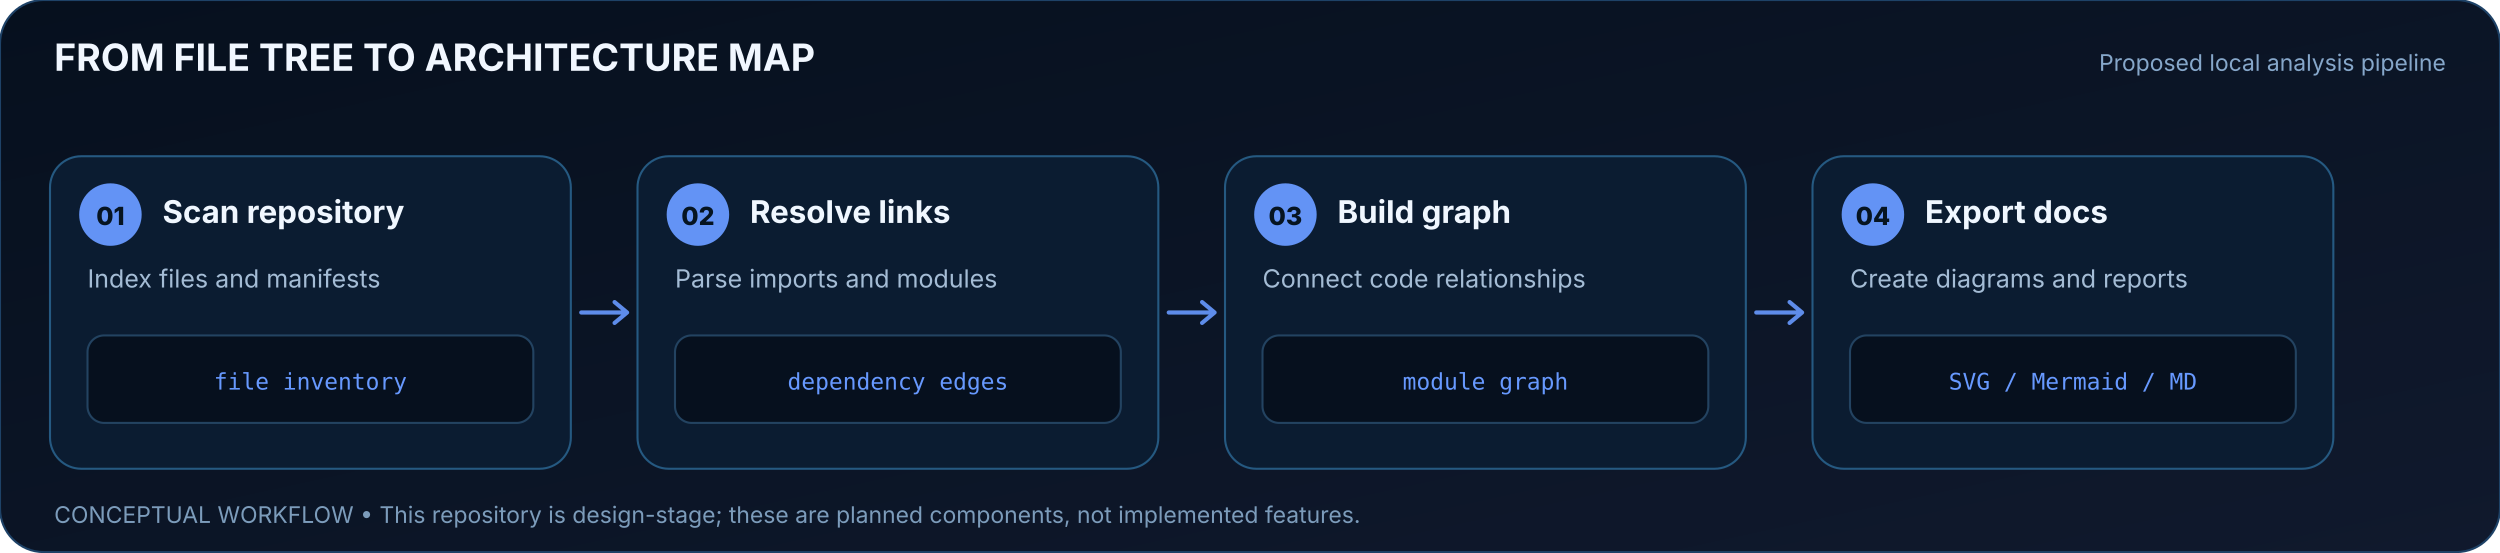
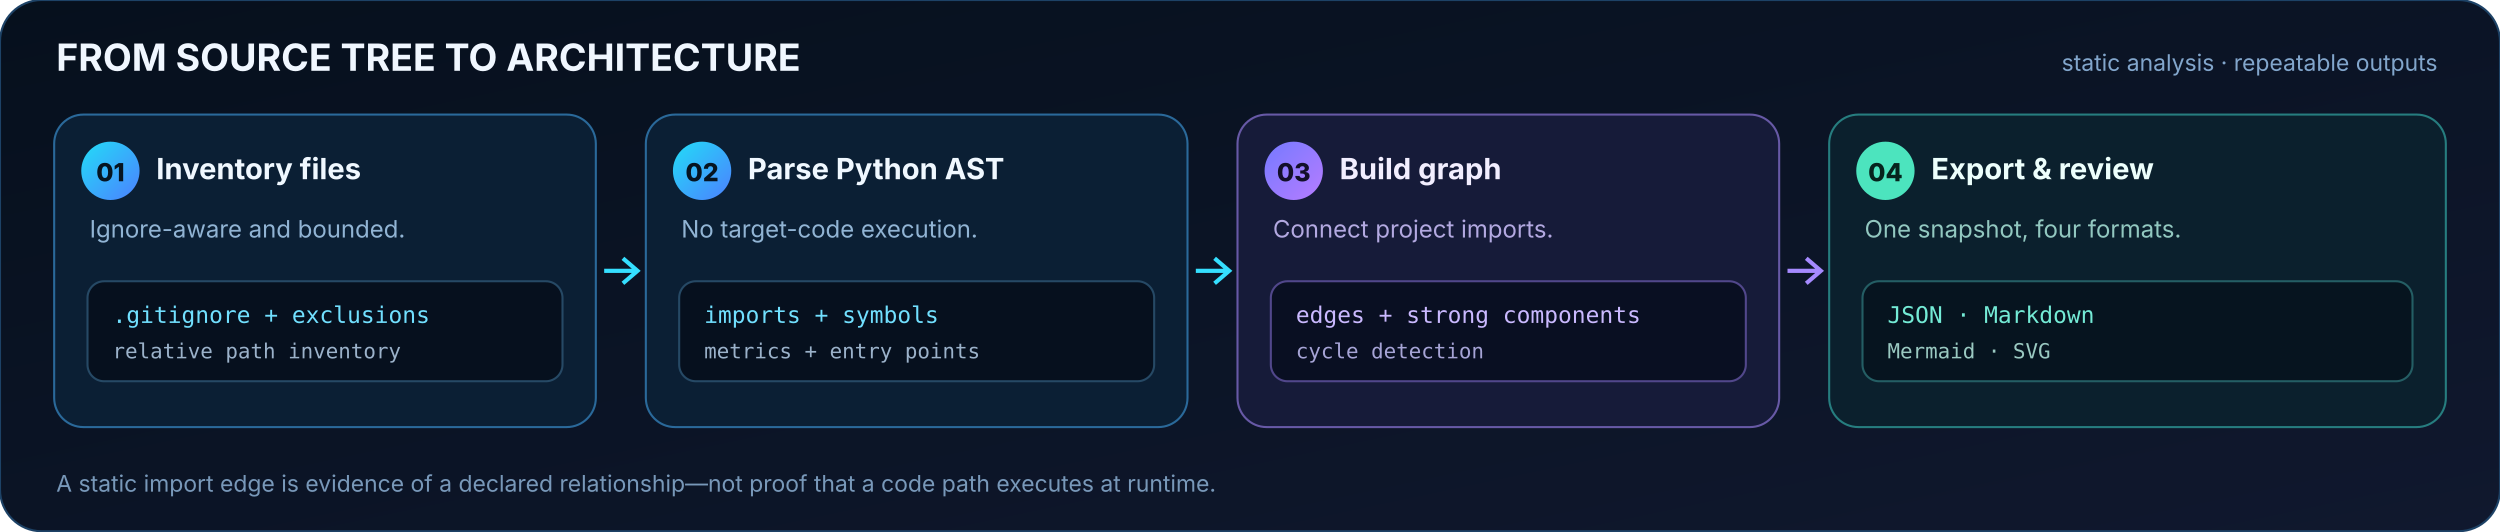
- <svg xmlns="http://www.w3.org/2000/svg" width="1200" height="265" viewBox="0 0 1200 265" role="img" aria-labelledby="title desc">
+ <svg xmlns="http://www.w3.org/2000/svg" width="1200" height="255" viewBox="0 0 1200 255" role="img" aria-labelledby="t d">
  <defs>
    <linearGradient id="bg" x1="0" y1="0" x2="1" y2="1">
-       <stop stop-color="#06101E" />
-       <stop offset="1" stop-color="#10192D" />
+       <stop stop-color="#06101D" />
+       <stop offset="1" stop-color="#10182E" />
+     </linearGradient>
+     <linearGradient id="c" x1="0" y1="0" x2="1" y2="1">
+       <stop stop-color="#22DDF7" />
+       <stop offset="1" stop-color="#4C80FF" />
+     </linearGradient>
+     <linearGradient id="v" x1="0" y1="0" x2="1" y2="1">
+       <stop stop-color="#757AFF" />
+       <stop offset="1" stop-color="#B67CFF" />
    </linearGradient>
  </defs>
-   <rect width="1200" height="265" rx="21" fill="url(#bg)" stroke="#1E4267" />
-   <text x="26" y="34" fill="#F1F7FF" font-family="Inter,Arial,sans-serif" font-size="18" font-weight="750">FROM FILE TREE TO ARCHITECTURE MAP</text>
-   <text x="1174" y="34" text-anchor="end" fill="#86A7CA" font-family="Inter,Arial,sans-serif" font-size="11">Proposed local analysis pipeline</text>
-   <path d="M279 150h22m-6 -5 6 5-6 5" stroke="#6799FF" stroke-width="2" fill="none" stroke-linecap="round" stroke-linejoin="round" opacity=".9" />
-   <path d="M561 150h22m-6 -5 6 5-6 5" stroke="#6799FF" stroke-width="2" fill="none" stroke-linecap="round" stroke-linejoin="round" opacity=".9" />
-   <path d="M843 150h22m-6 -5 6 5-6 5" stroke="#6799FF" stroke-width="2" fill="none" stroke-linecap="round" stroke-linejoin="round" opacity=".9" />
-   <g transform="translate(24 75)">
-     <rect width="250" height="150" rx="15" fill="#0B1C31" stroke="#255981" />
-     <circle cx="29" cy="28" r="15" fill="#6799FF" opacity=".95" />
-     <text x="29" y="33" text-anchor="middle" fill="#061421" font-family="Inter,Arial,sans-serif" font-size="12" font-weight="800">01</text>
-     <text x="54" y="32" fill="#F0F7FF" font-family="Inter,Arial,sans-serif" font-size="15" font-weight="700">Scan repository</text>
-     <text x="18" y="63" fill="#A4BCD5" font-family="Inter,Arial,sans-serif" font-size="12">Index files and manifests</text>
-     <rect x="18" y="86" width="214" height="42" rx="8" fill="#06101E" stroke="#234361" />
-     <text x="125" y="112" text-anchor="middle" fill="#6799FF" font-family="ui-monospace,Consolas,monospace" font-size="11">file inventory</text>
+   <rect width="1200" height="255" rx="20" fill="url(#bg)" stroke="#1D4266" />
+   <text x="27" y="34" fill="#F0F7FF" font-family="Inter,Segoe UI,Arial,sans-serif" font-size="18" font-weight="750">FROM SOURCE TREE TO ARCHITECTURE</text>
+   <text x="1170" y="34" text-anchor="end" fill="#82A6CC" font-family="Inter,Segoe UI,Arial,sans-serif" font-size="11">static analysis · repeatable outputs</text>
+   <g transform="translate(26 55)">
+     <rect width="260" height="150" rx="14" fill="#0B1F34" stroke="#2A699A" />
+     <circle cx="27" cy="27" r="14" fill="url(#c)" />
+     <text x="27" y="32" text-anchor="middle" fill="#061421" font-family="Inter,Segoe UI,Arial,sans-serif" font-size="12" font-weight="800">01</text>
+     <text x="49" y="31" fill="#F0F8FF" font-family="Inter,Segoe UI,Arial,sans-serif" font-size="14" font-weight="700">Inventory files</text>
+     <text x="17" y="59" fill="#91B4D4" font-family="Inter,Segoe UI,Arial,sans-serif" font-size="11.5">Ignore-aware and bounded.</text>
+     <rect x="16" y="80" width="228" height="48" rx="8" fill="#06101E" stroke="#264965" />
+     <text x="28" y="100" fill="#71E0FF" font-family="ui-monospace,Consolas,monospace" font-size="11">.gitignore + exclusions</text>
+     <text x="28" y="117" fill="#9BB2CA" font-family="ui-monospace,Consolas,monospace" font-size="10">relative path inventory</text>
  </g>
-   <g transform="translate(306 75)">
-     <rect width="250" height="150" rx="15" fill="#0B1C31" stroke="#255981" />
-     <circle cx="29" cy="28" r="15" fill="#6799FF" opacity=".95" />
-     <text x="29" y="33" text-anchor="middle" fill="#061421" font-family="Inter,Arial,sans-serif" font-size="12" font-weight="800">02</text>
-     <text x="54" y="32" fill="#F0F7FF" font-family="Inter,Arial,sans-serif" font-size="15" font-weight="700">Resolve links</text>
-     <text x="18" y="63" fill="#A4BCD5" font-family="Inter,Arial,sans-serif" font-size="12">Parse imports and modules</text>
-     <rect x="18" y="86" width="214" height="42" rx="8" fill="#06101E" stroke="#234361" />
-     <text x="125" y="112" text-anchor="middle" fill="#6799FF" font-family="ui-monospace,Consolas,monospace" font-size="11">dependency edges</text>
+   <path d="M290 130h16m-7-6 7 6-7 6" stroke="#35DFFF" stroke-width="2" fill="none" />
+   <g transform="translate(310 55)">
+     <rect width="260" height="150" rx="14" fill="#0B1F34" stroke="#2A699A" />
+     <circle cx="27" cy="27" r="14" fill="url(#c)" />
+     <text x="27" y="32" text-anchor="middle" fill="#061421" font-family="Inter,Segoe UI,Arial,sans-serif" font-size="12" font-weight="800">02</text>
+     <text x="49" y="31" fill="#F0F8FF" font-family="Inter,Segoe UI,Arial,sans-serif" font-size="14" font-weight="700">Parse Python AST</text>
+     <text x="17" y="59" fill="#91B4D4" font-family="Inter,Segoe UI,Arial,sans-serif" font-size="11.5">No target-code execution.</text>
+     <rect x="16" y="80" width="228" height="48" rx="8" fill="#06101E" stroke="#264965" />
+     <text x="28" y="100" fill="#71E0FF" font-family="ui-monospace,Consolas,monospace" font-size="11">imports + symbols</text>
+     <text x="28" y="117" fill="#9BB2CA" font-family="ui-monospace,Consolas,monospace" font-size="10">metrics + entry points</text>
  </g>
-   <g transform="translate(588 75)">
-     <rect width="250" height="150" rx="15" fill="#0B1C31" stroke="#255981" />
-     <circle cx="29" cy="28" r="15" fill="#6799FF" opacity=".95" />
-     <text x="29" y="33" text-anchor="middle" fill="#061421" font-family="Inter,Arial,sans-serif" font-size="12" font-weight="800">03</text>
-     <text x="54" y="32" fill="#F0F7FF" font-family="Inter,Arial,sans-serif" font-size="15" font-weight="700">Build graph</text>
-     <text x="18" y="63" fill="#A4BCD5" font-family="Inter,Arial,sans-serif" font-size="12">Connect code relationships</text>
-     <rect x="18" y="86" width="214" height="42" rx="8" fill="#06101E" stroke="#234361" />
-     <text x="125" y="112" text-anchor="middle" fill="#6799FF" font-family="ui-monospace,Consolas,monospace" font-size="11">module graph</text>
+   <path d="M574 130h16m-7-6 7 6-7 6" stroke="#35DFFF" stroke-width="2" fill="none" />
+   <g transform="translate(594 55)">
+     <rect width="260" height="150" rx="14" fill="#161B39" stroke="#6759A6" />
+     <circle cx="27" cy="27" r="14" fill="url(#v)" />
+     <text x="27" y="32" text-anchor="middle" fill="#130F2A" font-family="Inter,Segoe UI,Arial,sans-serif" font-size="12" font-weight="800">03</text>
+     <text x="49" y="31" fill="#F2EEFF" font-family="Inter,Segoe UI,Arial,sans-serif" font-size="14" font-weight="700">Build graph</text>
+     <text x="17" y="59" fill="#B3A9E1" font-family="Inter,Segoe UI,Arial,sans-serif" font-size="11.5">Connect project imports.</text>
+     <rect x="16" y="80" width="228" height="48" rx="8" fill="#090F22" stroke="#51478B" />
+     <text x="28" y="100" fill="#CAB9FF" font-family="ui-monospace,Consolas,monospace" font-size="11">edges + strong components</text>
+     <text x="28" y="117" fill="#A6A4D6" font-family="ui-monospace,Consolas,monospace" font-size="10">cycle detection</text>
  </g>
-   <g transform="translate(870 75)">
-     <rect width="250" height="150" rx="15" fill="#0B1C31" stroke="#255981" />
-     <circle cx="29" cy="28" r="15" fill="#6799FF" opacity=".95" />
-     <text x="29" y="33" text-anchor="middle" fill="#061421" font-family="Inter,Arial,sans-serif" font-size="12" font-weight="800">04</text>
-     <text x="54" y="32" fill="#F0F7FF" font-family="Inter,Arial,sans-serif" font-size="15" font-weight="700">Export docs</text>
-     <text x="18" y="63" fill="#A4BCD5" font-family="Inter,Arial,sans-serif" font-size="12">Create diagrams and reports</text>
-     <rect x="18" y="86" width="214" height="42" rx="8" fill="#06101E" stroke="#234361" />
-     <text x="125" y="112" text-anchor="middle" fill="#6799FF" font-family="ui-monospace,Consolas,monospace" font-size="11">SVG / Mermaid / MD</text>
+   <path d="M858 130h16m-7-6 7 6-7 6" stroke="#A68AFF" stroke-width="2" fill="none" />
+   <g transform="translate(878 55)">
+     <rect width="296" height="150" rx="14" fill="#0B202D" stroke="#267D7F" />
+     <circle cx="27" cy="27" r="14" fill="#4CE4BE" />
+     <text x="27" y="32" text-anchor="middle" fill="#06241D" font-family="Inter,Segoe UI,Arial,sans-serif" font-size="12" font-weight="800">04</text>
+     <text x="49" y="31" fill="#EDFFFC" font-family="Inter,Segoe UI,Arial,sans-serif" font-size="14" font-weight="700">Export &amp; review</text>
+     <text x="17" y="59" fill="#92C8C0" font-family="Inter,Segoe UI,Arial,sans-serif" font-size="11.5">One snapshot, four formats.</text>
+     <rect x="16" y="80" width="264" height="48" rx="8" fill="#06141F" stroke="#245E64" />
+     <text x="28" y="100" fill="#74EBD6" font-family="ui-monospace,Consolas,monospace" font-size="11">JSON · Markdown</text>
+     <text x="28" y="117" fill="#9AC9C1" font-family="ui-monospace,Consolas,monospace" font-size="10">Mermaid · SVG</text>
  </g>
-   <text x="26" y="251" fill="#7C9CBB" font-family="Inter,Arial,sans-serif" font-size="11">CONCEPTUAL WORKFLOW • This repository is design-stage; these are planned components, not implemented features.</text>
+   <text x="27" y="236" fill="#7898B9" font-family="Inter,Segoe UI,Arial,sans-serif" font-size="11">A static import edge is evidence of a declared relationship—not proof that a code path executes at runtime.</text>
</svg>
